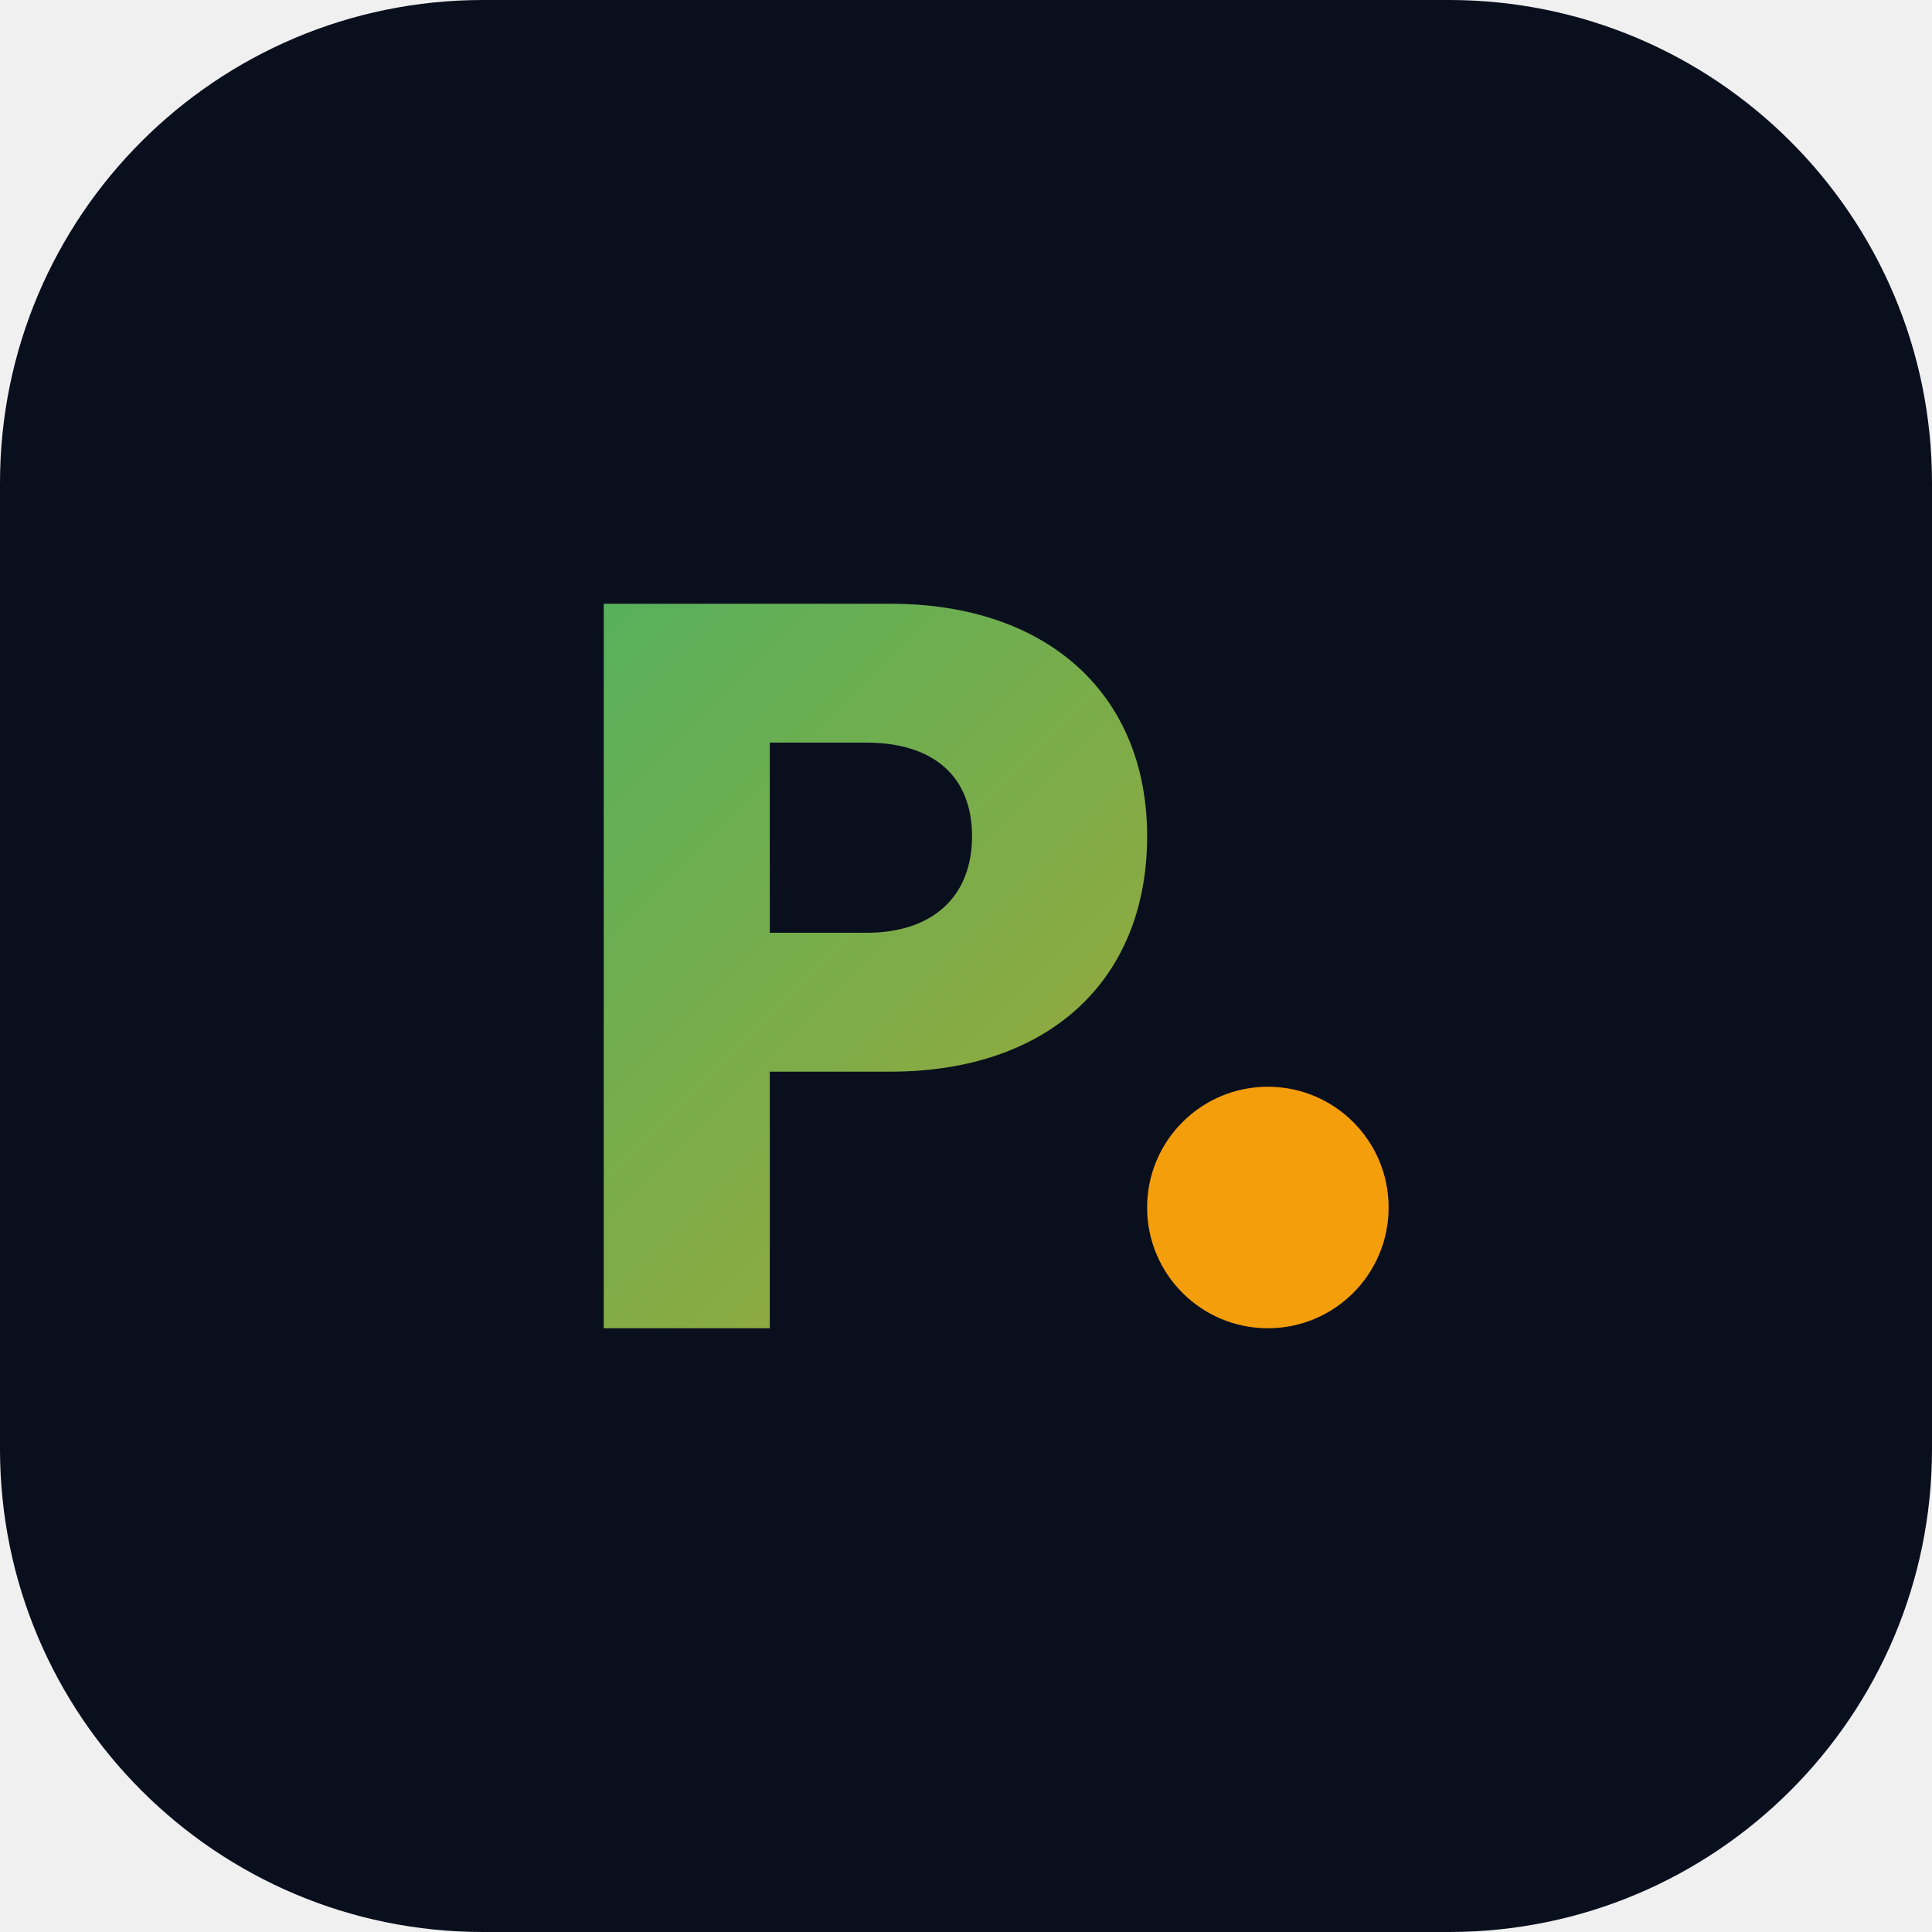
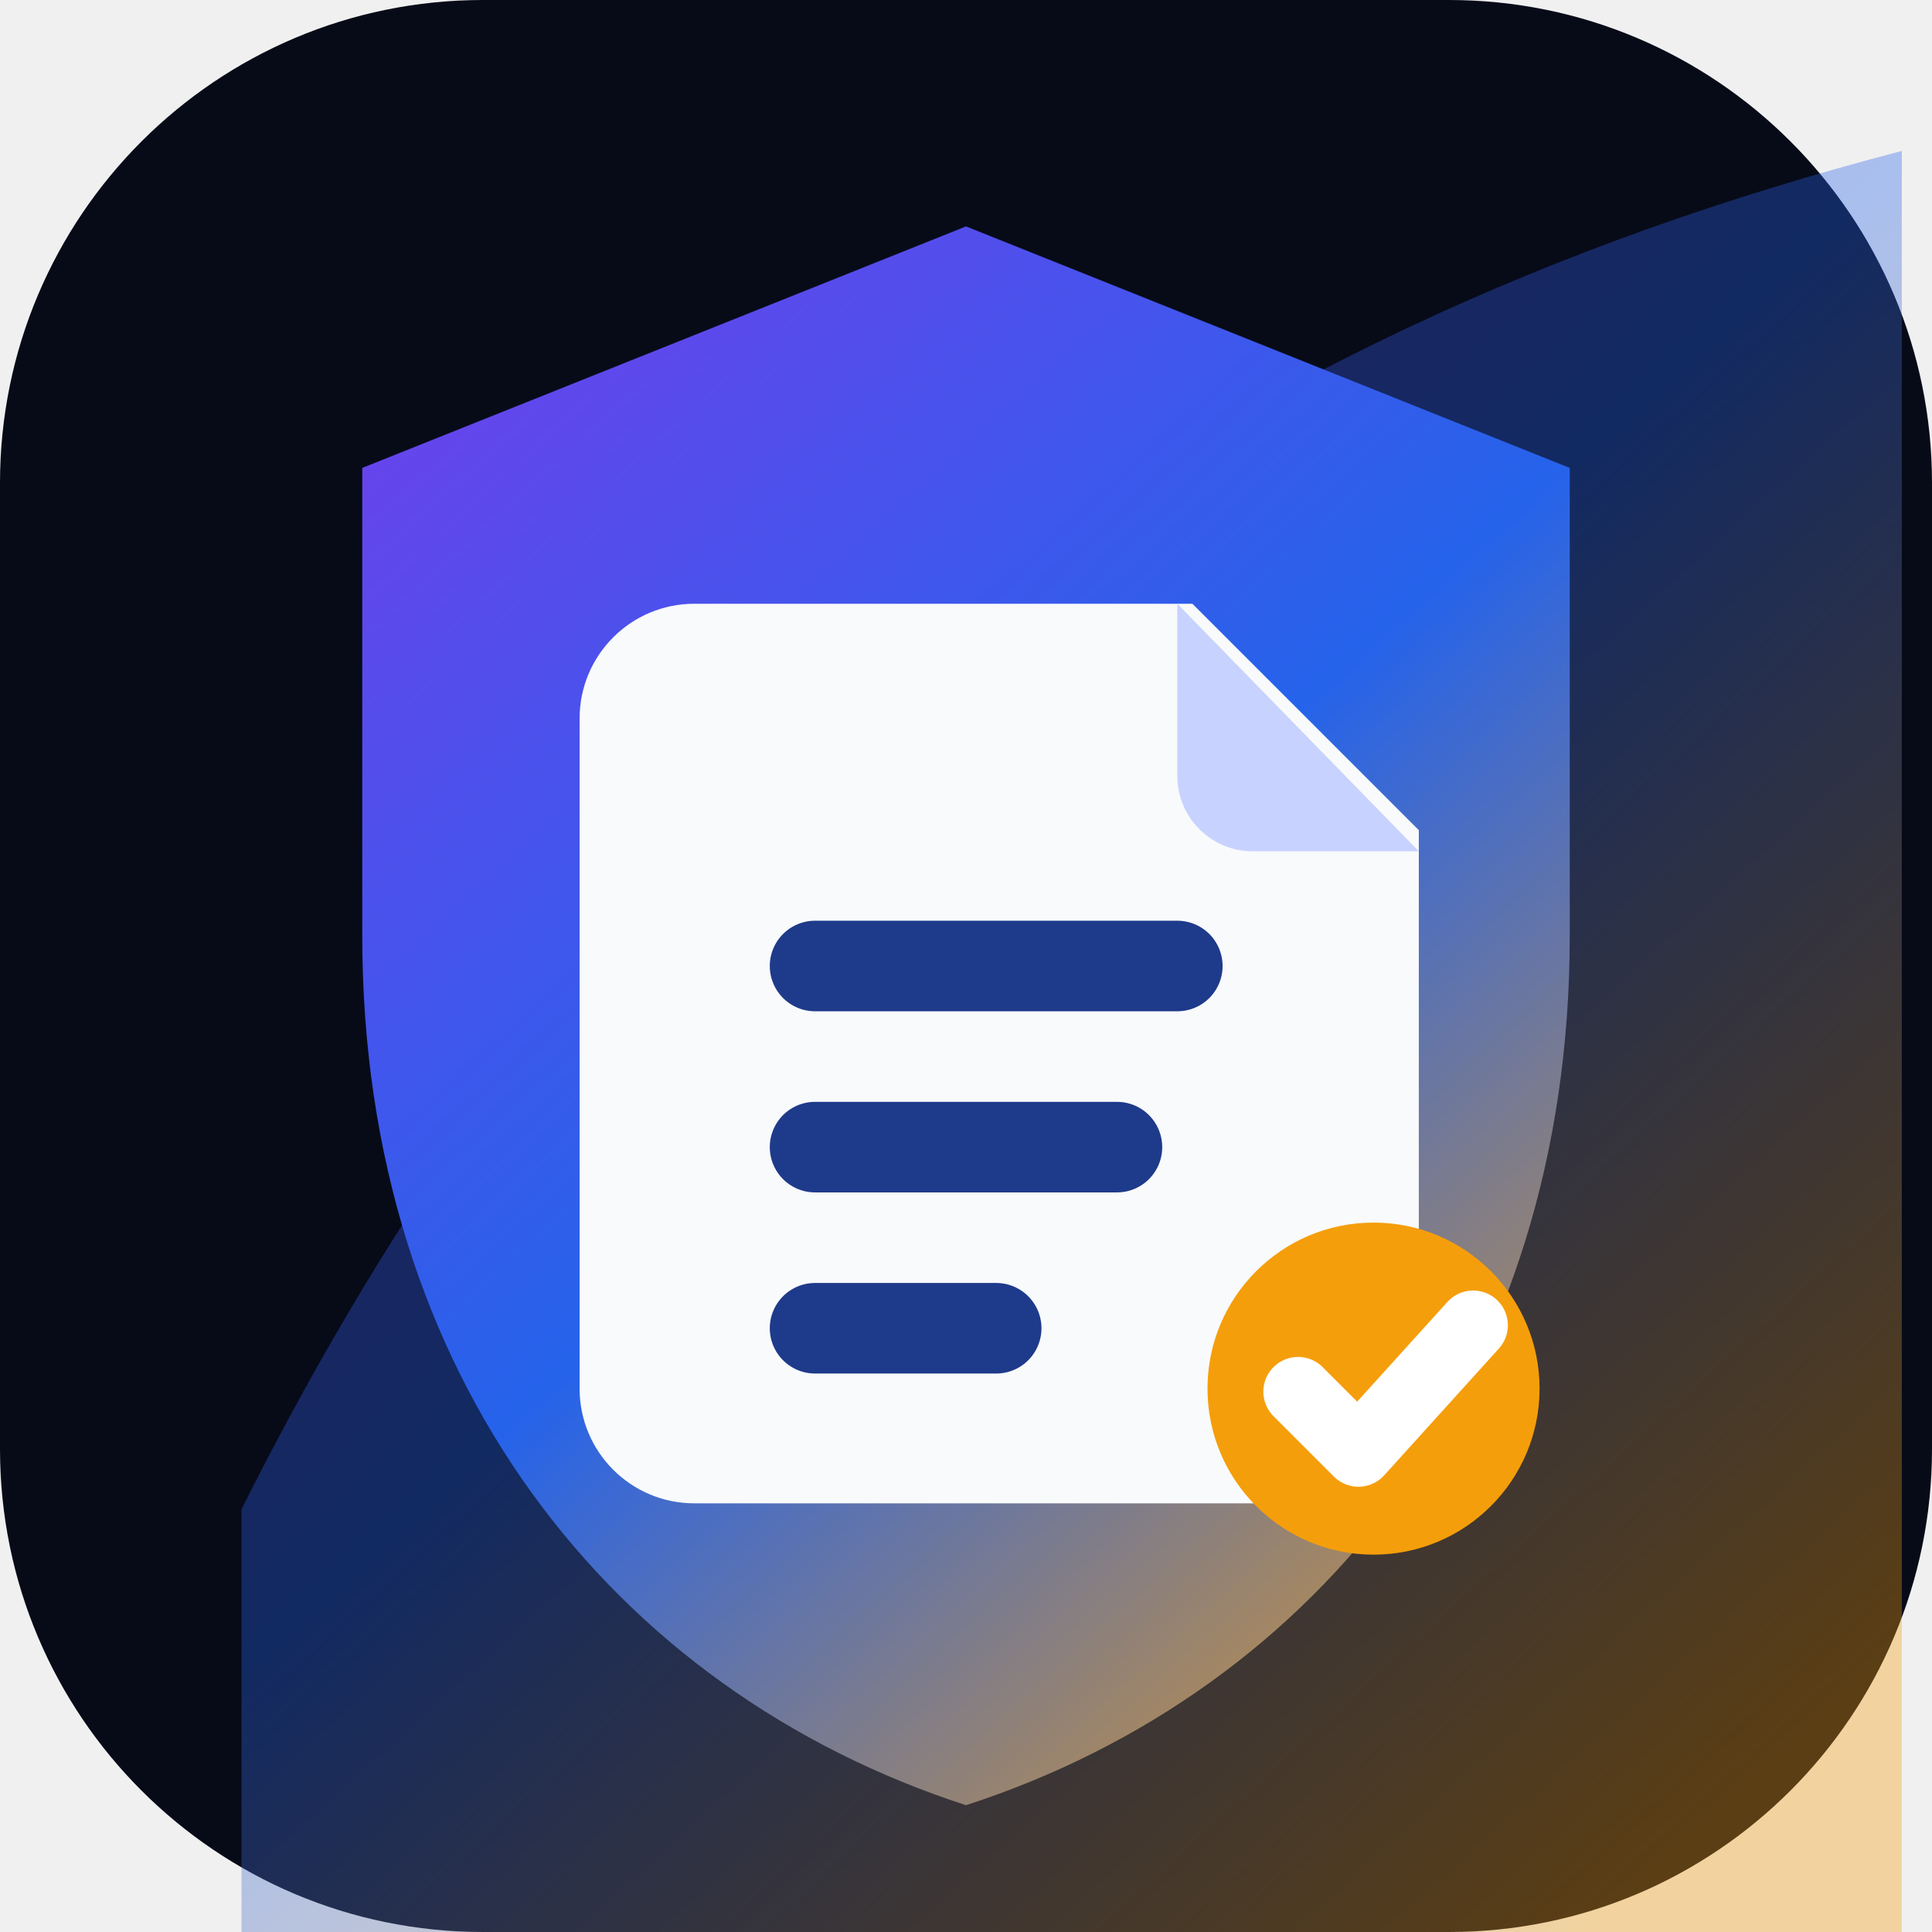
<svg xmlns="http://www.w3.org/2000/svg" viewBox="0 0 64 64" fill="none">
  <defs>
-     <linearGradient id="g" x1="0" y1="0" x2="64" y2="64" gradientUnits="userSpaceOnUse">
-       <stop stop-color="#10b981" />
-       <stop offset="1" stop-color="#f59e0b" />
+     <linearGradient id="brand" x1="8" y1="6" x2="57" y2="60" gradientUnits="userSpaceOnUse">
+       <stop stop-color="#7C3AED" />
+       <stop offset="0.5" stop-color="#2563EB" />
+       <stop offset="1" stop-color="#F59E0B" />
    </linearGradient>
  </defs>
-   <rect width="64" height="64" rx="16" fill="#0a0f1e" />
-   <path d="M20 44V20h9.5c5.2 0 8.5 3 8.5 7.7 0 4.8-3.3 7.8-8.5 7.8H25.5V44H20Zm5.5-13.1h3.2c2.2 0 3.5-1.2 3.5-3.2s-1.3-3.1-3.5-3.1h-3.2v6.3Z" fill="url(#g)" />
-   <circle cx="42" cy="40" r="4" fill="#f59e0b" />
+   <rect width="64" height="64" rx="16" fill="#070B18" />
+   <path opacity="0.35" d="M8 50c13-26 32-39 55-45v59H8V50Z" fill="url(#brand)" />
+   <path d="M32 7.5 52 15.5V31c0 14.6-8.3 25-20 28.8C20.3 56 12 45.6 12 31V15.5l20-8Z" fill="url(#brand)" />
+   <path d="M23 20h16.5L47 27.5V46a3.8 3.8 0 0 1-3.8 3.8H23a3.8 3.8 0 0 1-3.8-3.8V23.8A3.8 3.8 0 0 1 23 20Z" fill="#F8FAFC" />
+   <path d="M39 20v5.7a2.5 2.5 0 0 0 2.5 2.5H47L39 20Z" fill="#C7D2FE" />
+   <path d="M27 32h12M27 38h10M27 44h6" stroke="#1E3A8A" stroke-width="3" stroke-linecap="round" />
+   <circle cx="45.5" cy="46" r="5.5" fill="#F59E0B" />
+   <path d="M43 46.1 45 48.1 48.8 43.9" stroke="white" stroke-width="2.3" stroke-linecap="round" stroke-linejoin="round" />
</svg>
